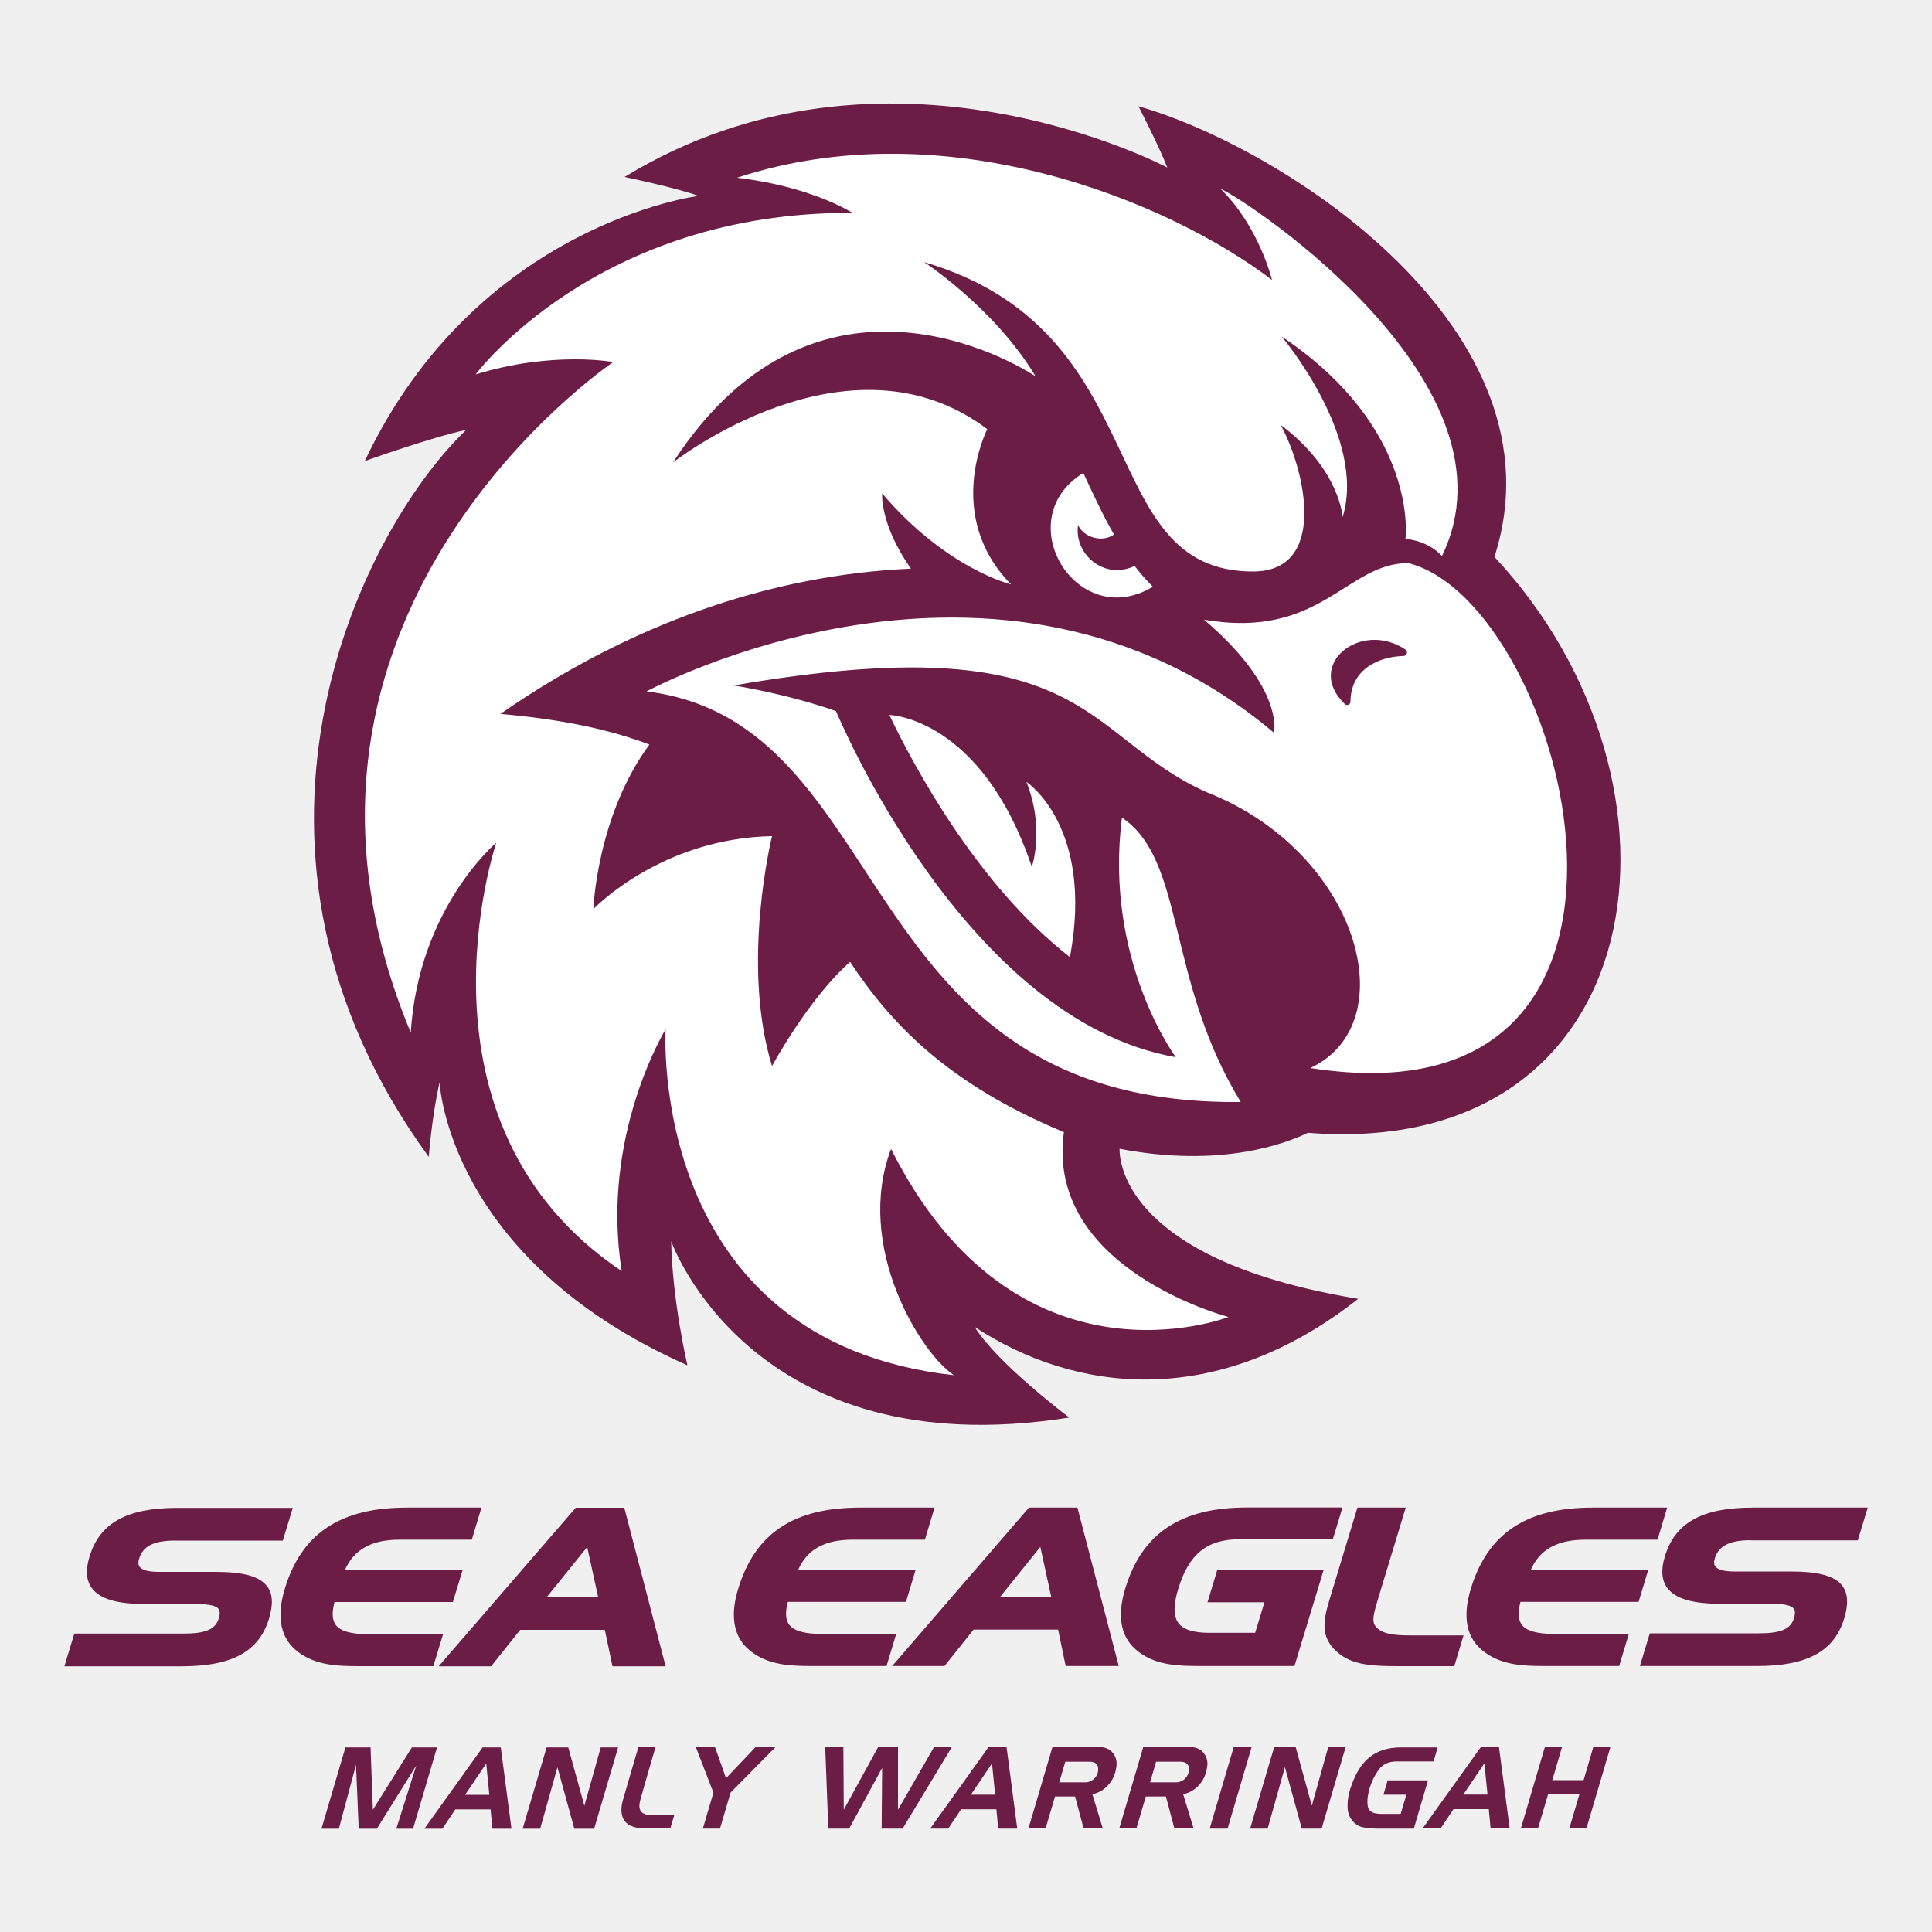
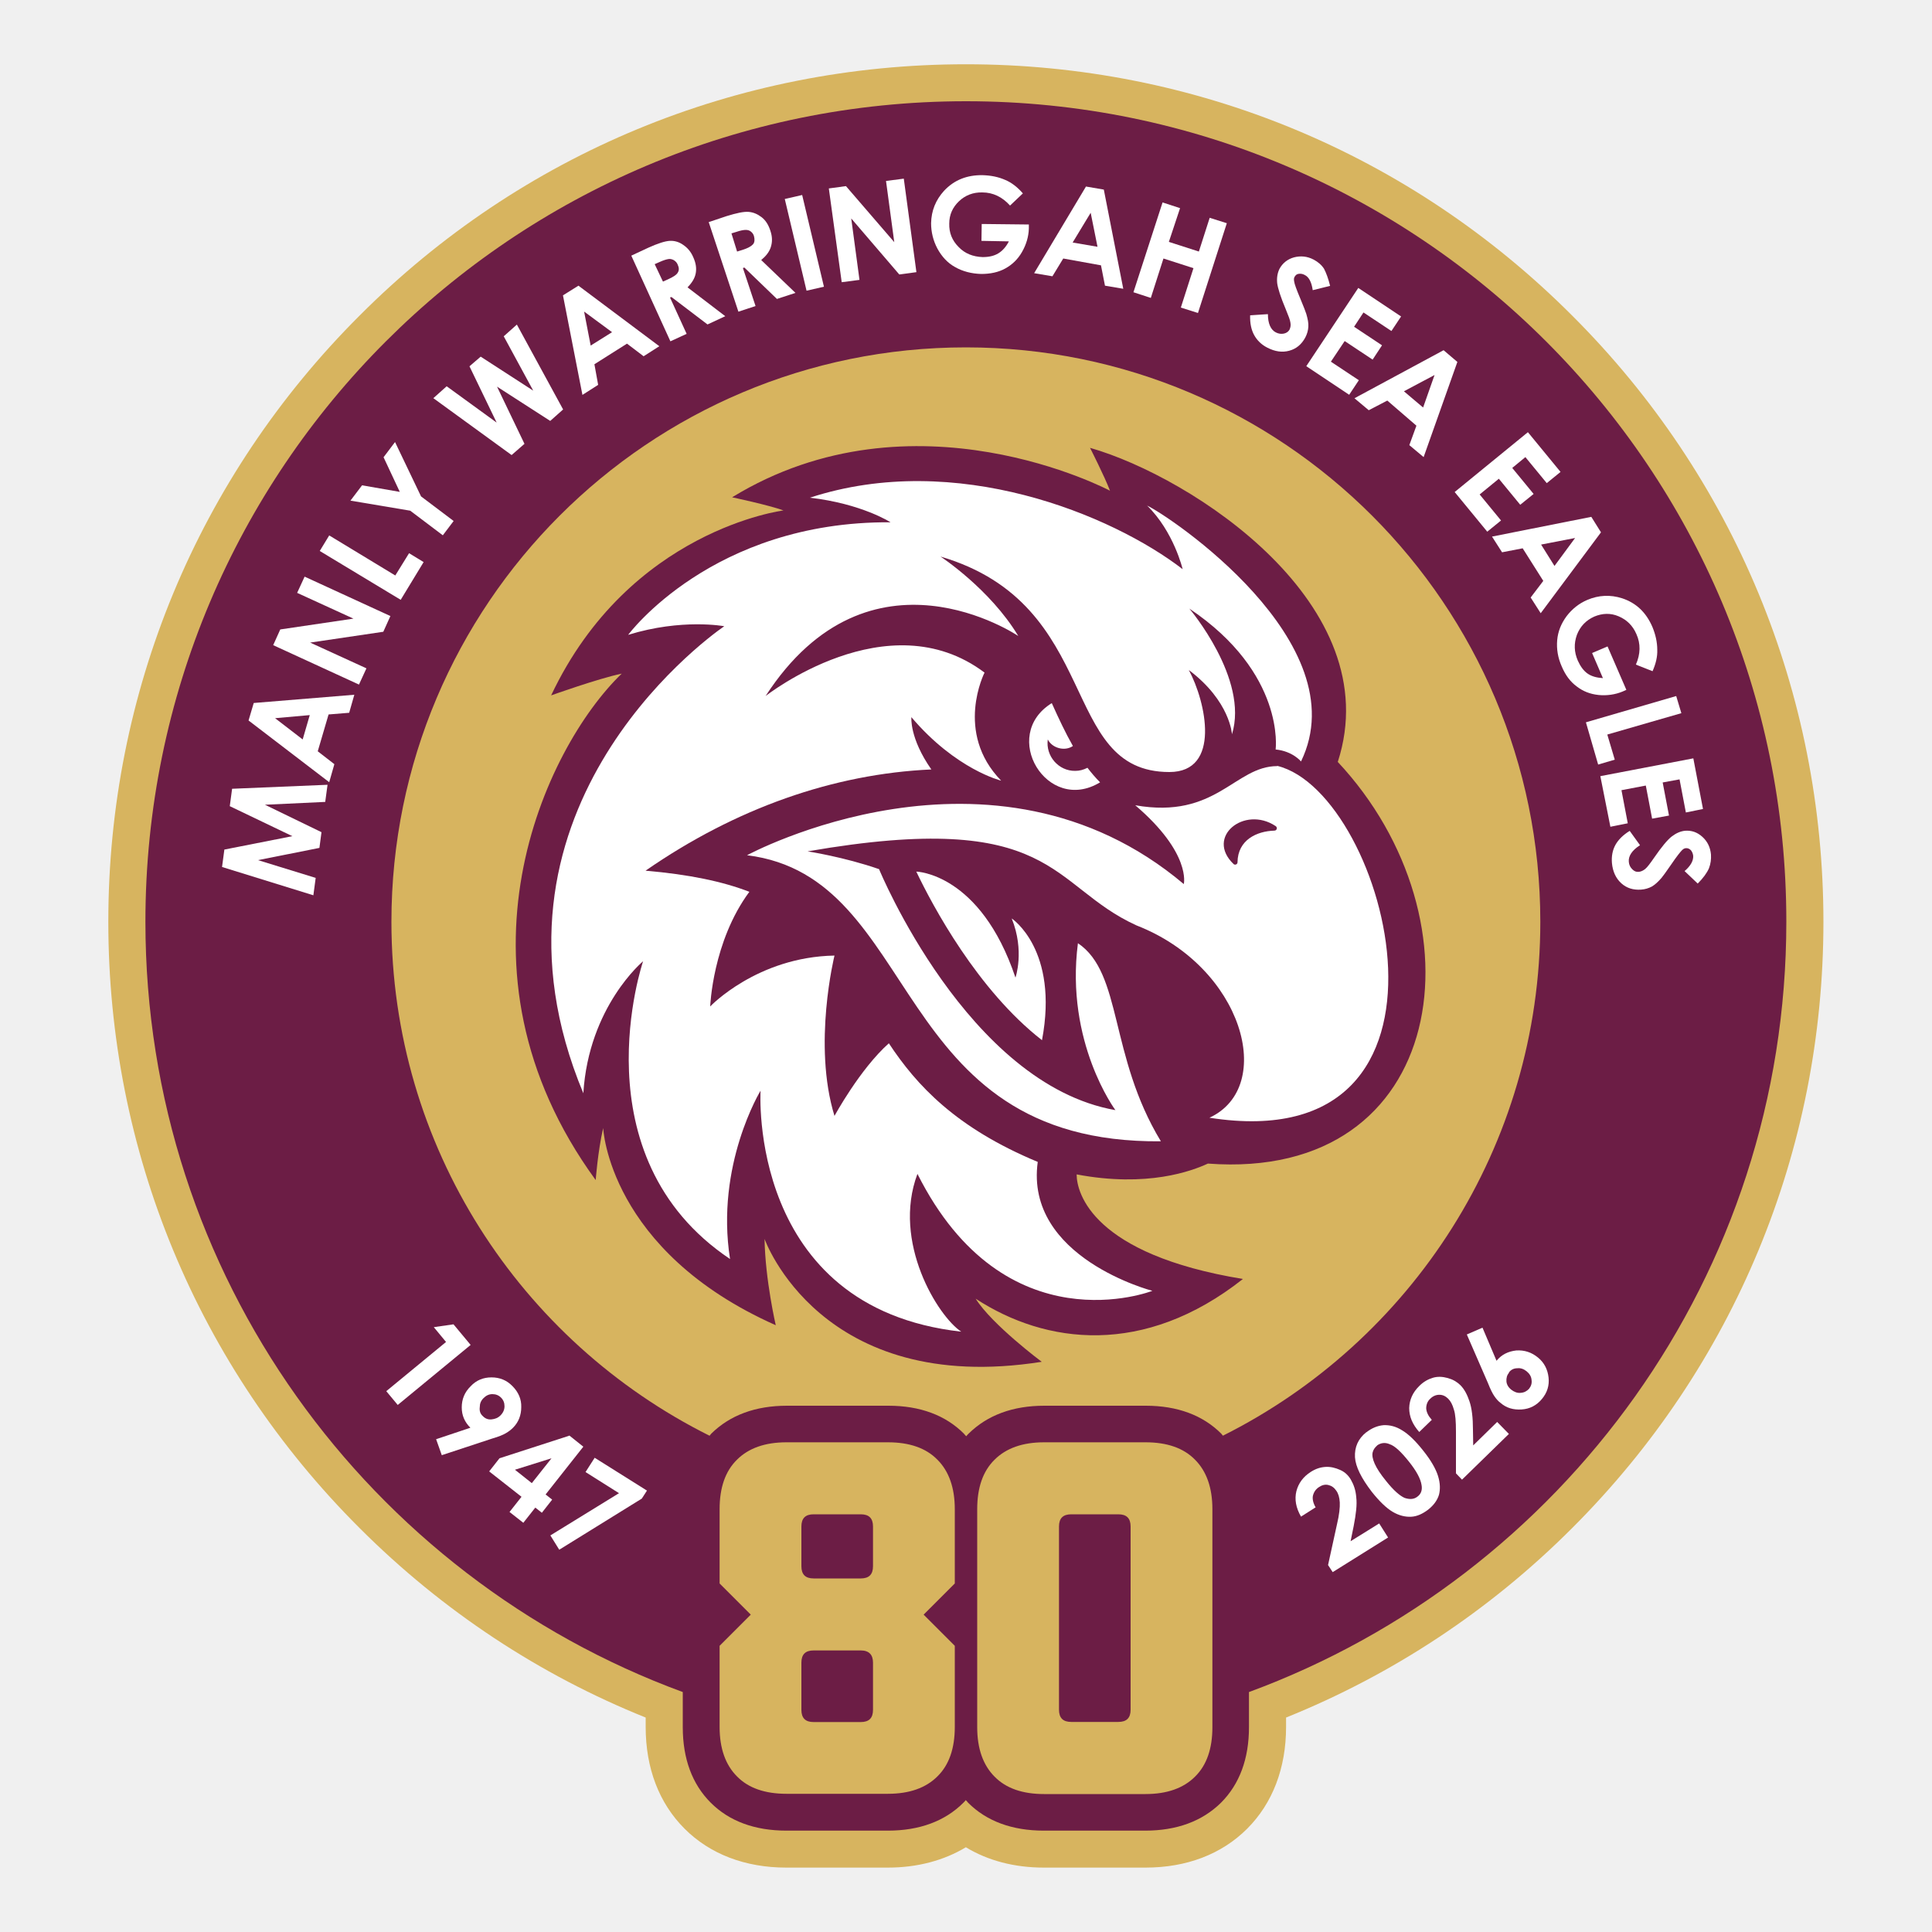
- <svg xmlns="http://www.w3.org/2000/svg" xml:space="preserve" width="100" height="100" fill-rule="evenodd" stroke-linejoin="round" stroke-miterlimit="2" clip-rule="evenodd" viewBox="0 0 100 100">
-   <path fill="#6c1d45" fill-rule="nonzero" d="M77.353 28.82C81.107 17.16 66.533 7.673 58.927 5.5c0 0 1.086 2.113 1.493 3.173 0 0-14.587-7.773-28.093.487 0 0 2.713.567 3.826.98 0 0-11.46 1.433-17.273 13.727 0 0 3.507-1.254 5.247-1.614-5.714 5.514-13.42 21.86-1.934 37.627 0 0 .154-2.093.56-3.86 0 0 .394 9.14 12.827 14.647 0 0-.787-3.367-.84-6.42 0 0 4.14 11.733 20.607 9.126 0 0-3.7-2.766-4.9-4.693 5.193 3.413 12.513 4.327 19.853-1.453-11.14-1.834-12.36-6.367-12.353-7.767 5.24 1.007 8.586-.267 9.753-.827 17.913 1.414 20.667-18.026 9.647-29.813h.006ZM22.427 86.247l.506-1.66H19.12c-.94 0-1.493-.154-1.74-.48-.187-.254-.207-.64-.067-1.187h6.127l.507-1.66h-6.094c.474-1.067 1.38-1.567 2.834-1.567h3.733l.5-1.66h-3.86c-3.44 0-5.453 1.334-6.32 4.207-.453 1.493-.213 2.6.713 3.28.9.667 1.96.72 3.147.72h3.833l-.006.007ZM29.8 78.04l-7.093 8.207h2.713l1.507-1.887h4.38l.393 1.887h2.753l-2.14-8.207H29.8Zm-1.5 4.627 2.093-2.594.567 2.594H28.3Zm18.093 1.906H42.58c-.94 0-1.487-.153-1.733-.48-.187-.253-.214-.64-.067-1.18h6.113l.5-1.66h-6.08c.474-1.066 1.374-1.56 2.834-1.56h3.726l.5-1.66H44.52c-3.44 0-5.44 1.334-6.313 4.207-.454 1.493-.214 2.593.713 3.273.9.667 1.953.72 3.14.72h3.827l.5-1.66h.006Zm38.42-1.66.5-1.66h-6.08c.474-1.066 1.38-1.56 2.834-1.56h3.726l.5-1.66H82.44c-3.44 0-5.44 1.334-6.313 4.207-.454 1.493-.214 2.593.713 3.273.9.667 1.953.72 3.14.72h3.827l.5-1.66H80.5c-.94 0-1.493-.153-1.733-.48-.187-.253-.214-.64-.067-1.18h6.113Zm-70.986-.8c-.387-.526-1.22-.753-2.707-.753H8.193c-.506 0-.84-.093-.966-.26-.074-.1-.08-.24-.027-.42.2-.66.76-.94 1.88-.94h5.56l.513-1.693H9.187c-2.62 0-4.027.78-4.554 2.526-.213.7-.173 1.234.127 1.634.413.56 1.313.82 2.813.82h2.6c.647 0 1.014.08 1.14.253.074.1.08.26.014.48-.174.58-.674.793-1.847.793H3.847l-.514 1.694H9.4c2.607 0 4.007-.76 4.527-2.474.22-.733.193-1.28-.1-1.666v.006Zm45.126 3.4c.9.667 1.94.72 3.2.72H67l1.513-4.98h-5.506l-.507 1.68h2.947l-.48 1.58h-2.38c-.82 0-1.34-.166-1.594-.506-.26-.354-.266-.934-.006-1.774.546-1.793 1.486-2.56 3.153-2.56h4.847l.5-1.646h-4.934c-3.44 0-5.446 1.333-6.313 4.206-.453 1.494-.213 2.594.707 3.274l.006.006Zm10.114-.146c.76.806 1.853.873 3.313.873h2.893l.48-1.593h-2.786c-.854 0-1.447-.08-1.767-.467-.207-.247-.1-.66.093-1.307l1.467-4.84h-2.5l-1.46 4.814c-.333 1.106-.393 1.833.26 2.52h.007Zm21.54-5.64h5.553l.513-1.694H90.72c-2.613 0-4.02.78-4.547 2.527-.213.7-.166 1.233.127 1.633.42.56 1.307.82 2.807.82h2.6c.646 0 1.006.08 1.14.254.073.1.08.26.013.48-.173.58-.673.793-1.847.793h-5.62l-.513 1.693h6.06c2.607 0 4-.76 4.52-2.473.22-.733.193-1.28-.093-1.667-.387-.52-1.22-.753-2.7-.753h-2.92c-.5 0-.834-.093-.96-.26-.074-.1-.087-.24-.027-.42.193-.647.773-.94 1.873-.94l-.026.007ZM53.26 78.033l-7.08 8.2h2.707l1.506-1.886h4.374l.393 1.886h2.747l-2.14-8.2H53.26Zm-1.5 4.627 2.087-2.593.566 2.593h-2.66.007Zm-30.44 7.787-2.02 3.226-.12-3.226h-1.3l-1.24 4.206h.9l.887-3.306.14 3.306h.94l2.04-3.273-1.034 3.273h.867l1.24-4.206h-1.3Zm3.66 0-3.013 4.206h.933l.667-1h1.826l.094 1h.986l-.553-4.206h-.94Zm-.907 2.453 1.094-1.62.16 1.62h-1.254Zm6.174.567-.834-3.02h-1.12l-1.24 4.206h.907l.893-3.18.874 3.18h1.026l1.24-4.206h-.9l-.846 3.02Zm7.333-1.42-.567-1.607h-.993l.907 2.347-.547 1.86h.887l.546-1.86 2.314-2.347H39.1l-1.527 1.607h.007Zm10.76-1.607-1.86 3.233V90.44h-1.033l-1.774 3.233-.02-3.233h-.94l.16 4.207h1.08l1.707-3.14-.027 3.14h1.087l2.54-4.207h-.92Zm2.82 0-3.013 4.207h.933l.667-1h1.826l.094 1h.986L52.1 90.44h-.94Zm-.907 2.453 1.094-1.62.16 1.62h-1.254Zm13.6-2.453-1.24 4.207h.927l1.24-4.207h-.927Zm-29.926 0h-.887s-.6 2.033-.793 2.713c-.194.68-.134 1.487 1.153 1.487h1.293l.207-.693h-1.14c-.493 0-.78-.16-.62-.767.16-.607.787-2.74.787-2.74Zm23.62.227a.867.867 0 0 0-.6-.234h-2.474l-1.24 4.207h.887l.487-1.653h1.04l.44 1.653h.993l-.54-1.773c.613-.114 1.113-.654 1.22-1.287l.02-.12a.874.874 0 0 0-.24-.793h.007Zm-.72 1.053a.665.665 0 0 1-.307.433c-.1.06-.207.1-.32.1h-1.373l.313-1.066h1.247a.61.61 0 0 1 .3.066c.153.094.173.267.14.467Zm5.42-1.053a.867.867 0 0 0-.6-.234h-2.474l-1.24 4.207h.887l.487-1.653h1.04l.44 1.653h.993l-.54-1.773c.613-.114 1.113-.654 1.22-1.287l.02-.12a.874.874 0 0 0-.24-.793h.007Zm-.72 1.053a.665.665 0 0 1-.307.433c-.1.06-.207.1-.32.1h-1.373l.313-1.066h1.247a.61.61 0 0 1 .3.066c.153.094.173.267.14.467Zm6.373 1.74-.833-3.02h-1.12l-1.24 4.207h.906l.894-3.18.873 3.18h1.027l1.24-4.207h-.9l-.847 3.02Zm3.927-1.313-.22.746h1.186l-.293.994h-1c-.42 0-.653-.12-.7-.38-.047-.26-.02-.567.087-.92v-.014c.1-.346.26-.666.466-.96.207-.293.52-.44.94-.44H74.2l.213-.726h-1.906c-.634 0-1.16.16-1.574.473-.413.313-.733.8-.973 1.467-.02.06-.04.12-.06.173-.02.06-.033.12-.053.18-.08.287-.107.573-.094.847.014.273.107.506.287.7a.95.95 0 0 0 .547.3c.213.04.44.06.686.06h1.907l.733-2.494H71.82l.007-.006Zm4.82-1.714-3.014 4.207h.934l.666-1h1.827l.093 1h.987l-.553-4.207h-.94Zm-.907 2.454 1.093-1.62.16 1.62H75.74Zm6.227-.747h-1.62l.5-1.707h-.887l-1.24 4.207h.887l.52-1.76h1.62l-.52 1.76h.886l1.24-4.207h-.886l-.5 1.707Z" />
-   <path fill="#fff" fill-rule="nonzero" d="M53.127 40.473c.966 2.414.28 4.4.28 4.4-2.607-7.76-7.374-7.866-7.374-7.866 1.214 2.54 4.534 8.8 9.347 12.533 1.267-6.767-2.253-9.067-2.253-9.067Zm4.706-10.966c-1.226.006-2.206-1.107-2.033-2.327.313.653 1.253.913 1.86.487-.56-.98-1.067-2.054-1.587-3.187-3.9 2.4-.346 8.273 3.6 5.887-.34-.334-.653-.694-.946-1.074a2.018 2.018 0 0 1-.894.207v.007Zm15.034-.36c-3.174 0-4.514 3.973-10.547 2.926 4.187 3.567 3.62 5.854 3.62 5.854-14.273-12.027-32.473-2.14-32.473-2.14 13.093 1.62 10.42 21.46 30.753 21.253-3.88-6.36-2.853-12.507-6.147-14.72-.946 7.373 2.787 12.4 2.787 12.4-11.007-1.927-17.587-17.913-17.587-17.913-2.613-.92-5.3-1.327-5.3-1.327 18.454-3.187 17.967 2.573 24.44 5.507C70.34 44.067 72.78 52.98 67.82 55.28c20.427 3.213 13.3-24.12 5.047-26.14v.007Zm-.227 4.806c-1.293.04-2.727.687-2.74 2.367 0 .153-.187.227-.293.12-2.107-2.027.826-4.367 3.14-2.82.146.1.073.327-.1.333h-.007Zm-9.467-24.18c1.994 1.94 2.667 4.72 2.667 4.72C60.58 10.467 48.993 5.64 38.147 9.2c3.86.447 5.98 1.82 5.98 1.82-13.247-.073-19.507 8.36-19.507 8.36 3.987-1.227 7.12-.64 7.12-.64-1.627 1.133-19.087 14.013-10.48 34.707.407-6.46 4.427-9.827 4.427-9.827S20.78 58.147 32.18 65.793c-1.12-6.993 2.273-12.52 2.273-12.52s-.986 16.147 14.92 17.907c-1.713-1.127-5.16-6.66-3.253-11.713 6.513 12.973 17.467 8.7 17.467 8.7s-9.5-2.474-8.52-9.567c-6.08-2.527-9-5.687-11.067-8.813-2.173 1.92-4.04 5.393-4.04 5.393-1.633-5.32 0-11.9 0-11.9-5.753.107-9.247 3.773-9.247 3.773s.174-4.82 2.9-8.513c-1.986-.76-4.486-1.307-7.713-1.587 6.707-4.66 13.993-7.2 21.247-7.52C45.52 27.1 45.66 25.54 45.66 25.54c3.327 3.907 6.673 4.707 6.673 4.707-3.513-3.574-1.233-8.034-1.233-8.034-7.193-5.42-16.267 1.727-16.267 1.727C42.587 11.987 53.6 19.48 53.6 19.48c-2.1-3.513-5.767-5.913-5.767-5.913 12.147 3.56 8.707 16.013 17.02 16.013 3.88 0 2.727-5.22 1.434-7.587 3.08 2.307 3.206 4.774 3.206 4.774 1.274-4.12-3.16-9.354-3.16-9.354 7.154 4.794 6.414 10.48 6.414 10.48 1.273.12 1.886.887 1.886.887C78.927 19.973 64.78 10.5 63.18 9.773h-.007Z" />
+ <svg xmlns="http://www.w3.org/2000/svg" id="uuid-aa9ad367-9236-46ff-ac57-cef609419b3b" viewBox="0 0 150 150">
+   <path d="M141.57,71.57c0-17.77-6.92-34.51-19.51-47.07-12.56-12.58-29.29-19.51-47.07-19.51s-34.51,6.92-47.07,19.51c-12.58,12.56-19.51,29.29-19.51,47.07s6.92,34.51,19.51,47.07c6.46,6.46,14,11.41,22.21,14.71v.73c0,3.2,1.04,5.92,3.02,7.9,1.97,1.97,4.7,3.02,7.9,3.02h7.88c2.29,0,4.35-.55,6.06-1.58,1.71,1.04,3.77,1.58,6.06,1.58h7.88c3.2,0,5.92-1.04,7.9-3.02,1.97-1.97,3.02-4.7,3.02-7.9v-.73c8.21-3.31,15.76-8.25,22.21-14.71,12.58-12.56,19.51-29.29,19.51-47.07Z" fill="#d7b45f" />
+   <path d="M66.83,128.14h-3.66c-.64,0-.95.31-.95.95v3.66c0,.64.31.95.95.95h3.66c.64,0,.95-.31.95-.95v-3.66c0-.62-.31-.95-.95-.95Z" fill="#6c1d45" />
+   <path d="M66.83,117.57h-3.66c-.64,0-.95.31-.95.95v3.08c0,.64.31.95.95.95h3.66c.64,0,.95-.31.95-.95v-3.08c0-.64-.31-.95-.95-.95Z" fill="#6c1d45" />
+   <path d="M86.83,117.57h-3.66c-.64,0-.95.31-.95.95v14.22c0,.64.31.95.95.95h3.66c.64,0,.95-.31.95-.95v-14.22c0-.64-.31-.95-.95-.95Z" fill="#6c1d45" />
+   <path d="M75,7.86c-35.19,0-63.71,28.51-63.71,63.71,0,27.45,17.38,50.86,41.72,59.8v2.73c0,2.44.73,4.42,2.17,5.86s3.42,2.17,5.88,2.17h7.88c2.44,0,4.42-.73,5.86-2.17.07-.07.13-.13.18-.2.07.07.13.13.18.2,1.44,1.44,3.42,2.17,5.88,2.17h7.88c2.44,0,4.42-.73,5.88-2.17,1.44-1.44,2.17-3.42,2.17-5.86v-2.73c24.34-8.96,41.72-32.35,41.72-59.8.02-35.19-28.49-63.71-63.69-63.71ZM74.13,122.94l-2.42,2.42,2.42,2.42v6.3c0,1.66-.44,2.95-1.35,3.84-.89.89-2.17,1.35-3.84,1.35h-7.88c-1.66,0-2.95-.44-3.84-1.35-.89-.89-1.35-2.17-1.35-3.84v-6.3l2.42-2.42-2.42-2.42v-5.77c0-1.66.44-2.95,1.35-3.84.89-.89,2.17-1.35,3.84-1.35h7.88c1.66,0,2.95.44,3.84,1.35.89.89,1.35,2.17,1.35,3.84v5.77ZM94.13,134.1c0,1.66-.44,2.95-1.35,3.84-.89.89-2.17,1.35-3.84,1.35h-7.88c-1.66,0-2.95-.44-3.84-1.35-.89-.89-1.35-2.17-1.35-3.84v-16.93c0-1.66.44-2.95,1.35-3.84.89-.89,2.17-1.35,3.84-1.35h7.88c1.66,0,2.95.44,3.84,1.35.89.89,1.35,2.17,1.35,3.84v16.93ZM94.95,111.47s-.09-.11-.13-.16c-1.44-1.44-3.42-2.17-5.86-2.17h-7.88c-2.44,0-4.42.73-5.88,2.17-.07.07-.13.13-.18.2-.07-.07-.13-.13-.18-.2-1.44-1.44-3.42-2.17-5.86-2.17h-7.88c-2.44,0-4.42.73-5.88,2.17-.04.04-.09.11-.13.16-14.67-7.32-24.7-22.43-24.7-39.9,0-24.63,19.97-44.6,44.6-44.6s44.6,19.97,44.6,44.6c0,17.46-10.03,32.58-24.65,39.9Z" fill="#6c1d45" />
+   <path d="M17.24,67.31l.18-1.35,5.28-1.04-4.86-2.33.18-1.35,7.41-.31-.18,1.33-4.68.22,4.39,2.13-.16,1.22-4.77.95,4.48,1.38-.18,1.35-7.1-2.2Z" fill="#fff" />
+   <path d="M19.3,55.93l.4-1.35,7.81-.64-.4,1.4-1.6.13-.84,2.86,1.29,1-.4,1.4-6.26-4.79ZM21.37,55.77l2.13,1.64.55-1.89-2.69.24Z" fill="#fff" />
+   <path d="M21.21,50.09l.55-1.22,5.68-.84-4.37-2,.58-1.26,6.66,3.06-.55,1.22-5.68.84,4.37,2-.58,1.26-6.66-3.06Z" fill="#fff" />
+   <path d="M24.83,42.77l.73-1.2,5.13,3.11,1.07-1.73,1.13.69-1.78,2.93-6.28-3.79Z" fill="#fff" />
+   <path d="M27.2,38.88l.91-1.2,2.93.51-1.26-2.69.89-1.18,2.02,4.22,2.53,1.91-.84,1.11-2.53-1.91-4.64-.78Z" fill="#fff" />
+   <path d="M33.66,30.9l1.02-.91,3.88,2.82-2.11-4.37.87-.75,4.08,2.64-2.29-4.22,1.02-.91,3.59,6.59-1,.89-4.13-2.66,2.13,4.44-1,.87-6.08-4.42Z" fill="#fff" />
+   <path d="M43.71,22.93l1.2-.75,6.28,4.7-1.22.78-1.29-.98-2.53,1.6.29,1.6-1.22.78-1.51-7.72ZM45.35,24.19l.51,2.64,1.66-1.04-2.17-1.6Z" fill="#fff" />
+   <path d="M49.01,19.85l1.33-.62c.73-.33,1.29-.51,1.66-.53.38-.02.73.09,1.04.31.33.22.6.53.78.95.2.44.27.84.2,1.24-.07.4-.29.75-.64,1.11l2.93,2.24-1.38.64-2.8-2.13-.11.04,1.29,2.82-1.26.58-3.04-6.66ZM51.48,21.86l.4-.18c.4-.18.67-.36.75-.53.11-.18.09-.38-.02-.62-.07-.16-.16-.24-.29-.33-.13-.07-.27-.11-.4-.09-.16.02-.4.09-.73.24l-.36.16.64,1.35Z" fill="#fff" />
+   <path d="M55.01,17.25l1.4-.47c.78-.24,1.33-.36,1.71-.33s.71.18,1.02.42c.31.24.53.6.67,1.04.16.47.16.87.04,1.26s-.38.71-.75,1.02l2.66,2.55-1.44.47-2.53-2.44-.11.04.98,2.95-1.33.44-2.31-6.97ZM57.23,19.53l.42-.13c.42-.13.69-.29.82-.44.13-.16.13-.38.07-.62-.04-.16-.13-.27-.24-.36-.11-.09-.24-.13-.4-.13s-.4.04-.75.16l-.36.11.44,1.42Z" fill="#fff" />
+   <path d="M60.93,15.45l1.35-.31,1.69,7.12-1.35.31-1.69-7.12Z" fill="#fff" />
+   <path d="M64.35,14.63l1.33-.18,3.75,4.35-.64-4.75,1.38-.18.98,7.26-1.33.18-3.73-4.35.64,4.77-1.38.18-1-7.28Z" fill="#fff" />
+   <path d="M79.42,15.01l-1,.95c-.6-.67-1.33-1.02-2.15-1.02-.71-.02-1.33.22-1.82.69s-.75,1.04-.75,1.73c-.02.71.22,1.31.73,1.82.49.51,1.11.75,1.86.78.49,0,.89-.09,1.22-.29s.6-.51.82-.93l-2.13-.04.02-1.31,3.66.04v.31c-.02.64-.2,1.24-.53,1.82s-.78,1-1.31,1.29-1.15.42-1.86.42c-.75-.02-1.44-.2-2.02-.53-.6-.33-1.04-.82-1.38-1.44-.33-.62-.49-1.29-.49-1.97.02-.98.36-1.8,1-2.51.78-.84,1.78-1.24,3-1.22.64.02,1.22.13,1.78.38.47.2.93.55,1.35,1.04Z" fill="#fff" />
+   <path d="M84.3,14.48l1.4.24,1.51,7.7-1.42-.24-.31-1.58-2.93-.53-.84,1.38-1.42-.24,4.02-6.72ZM84.68,16.52l-1.4,2.31,1.93.33-.53-2.64Z" fill="#fff" />
+   <path d="M90.27,15.72l1.35.44-.87,2.62,2.33.75.84-2.62,1.33.42-2.24,6.97-1.33-.42.98-3.06-2.33-.75-.98,3.06-1.35-.44,2.26-6.97Z" fill="#fff" />
+   <path d="M103.25,22.2l-1.33.33c-.09-.62-.29-1.02-.62-1.18-.16-.09-.31-.11-.47-.09s-.24.11-.31.22-.07.22-.04.38c.02.18.18.62.47,1.31.27.64.42,1.04.47,1.2.11.38.18.71.16,1-.02.29-.09.55-.24.84-.29.53-.69.87-1.24,1.02s-1.11.07-1.71-.24c-.47-.24-.8-.58-1.02-.98s-.33-.91-.31-1.53l1.38-.09c0,.73.22,1.22.62,1.42.22.11.42.13.62.09s.36-.16.44-.31c.07-.16.11-.33.07-.53-.02-.2-.16-.55-.36-1.04-.4-.95-.62-1.64-.67-2.04-.04-.42.02-.78.18-1.11.24-.44.62-.75,1.13-.89.51-.13,1.02-.09,1.53.18.33.18.6.4.8.71.16.31.33.75.47,1.33Z" fill="#fff" />
+   <path d="M105.45,22.35l3.33,2.22-.75,1.13-2.17-1.44-.73,1.11,2.17,1.44-.73,1.11-2.17-1.44-1.07,1.6,2.17,1.44-.75,1.13-3.33-2.22,4.04-6.08Z" fill="#fff" />
+   <path d="M112.08,27.19l1.07.91-2.62,7.39-1.11-.93.55-1.51-2.26-1.95-1.44.75-1.11-.93,6.92-3.73ZM111.37,29.12l-2.37,1.26,1.49,1.26.89-2.53Z" fill="#fff" />
+   <path d="M118.63,33.56l2.53,3.08-1.07.87-1.66-2.02-1.02.84,1.66,2.02-1.04.84-1.66-2.02-1.49,1.22,1.66,2.02-1.07.87-2.53-3.08,5.68-4.64Z" fill="#fff" />
+   <path d="M123.55,40.13l.75,1.2-4.68,6.28-.78-1.22.98-1.29-1.6-2.53-1.6.31-.78-1.22,7.7-1.53ZM122.29,41.77l-2.64.51,1.04,1.66,1.6-2.17Z" fill="#fff" />
+   <path d="M128.3,52.11l-1.29-.51c.36-.82.38-1.62.04-2.37-.29-.67-.75-1.11-1.38-1.38s-1.26-.24-1.89.02c-.64.29-1.09.75-1.35,1.42-.24.67-.22,1.33.07,2,.2.44.44.78.75,1s.71.33,1.2.36l-.84-1.95,1.2-.51,1.46,3.37-.29.13c-.58.24-1.22.33-1.86.27-.67-.07-1.22-.29-1.71-.67-.49-.36-.87-.87-1.15-1.53-.31-.69-.42-1.38-.36-2.06s.31-1.29.73-1.86c.42-.55.95-.98,1.6-1.26.89-.38,1.8-.42,2.71-.13,1.09.36,1.86,1.09,2.35,2.22.24.58.38,1.18.38,1.78.02.53-.11,1.09-.38,1.69Z" fill="#fff" />
+   <path d="M130.14,54.04l.4,1.33-5.75,1.66.58,1.95-1.29.38-.95-3.28,7.01-2.04Z" fill="#fff" />
+   <path d="M131.47,58.88l.75,3.93-1.33.27-.49-2.57-1.31.24.49,2.57-1.31.24-.49-2.57-1.89.36.49,2.57-1.35.27-.78-3.93,7.21-1.38Z" fill="#fff" />
+   <path d="M131.79,68.58l-1-.95c.47-.4.69-.8.67-1.18-.02-.18-.09-.33-.18-.44-.11-.11-.22-.16-.36-.16s-.24.07-.33.16c-.13.13-.42.49-.84,1.11-.4.58-.64.91-.75,1.04-.27.31-.51.53-.75.67-.24.13-.53.22-.84.24-.6.04-1.11-.11-1.53-.49s-.67-.91-.73-1.58c-.04-.51.04-.98.27-1.4.22-.4.6-.78,1.11-1.09l.8,1.11c-.62.4-.91.84-.87,1.29.02.24.11.42.27.58s.31.22.51.2c.16-.02.33-.09.49-.22s.38-.42.69-.87c.58-.84,1.04-1.4,1.38-1.66s.67-.4,1.02-.44c.51-.04.95.11,1.35.47s.62.82.67,1.38c.02.36-.02.71-.16,1.07-.16.36-.44.75-.87,1.18Z" fill="#fff" />
+   <path d="M35.21,102.82l1.33,1.6-5.66,4.66-.89-1.07,4.64-3.82-.95-1.15,1.53-.22Z" fill="#fff" />
+   <path d="M34.3,112.98l-.44-1.24,2.66-.89c-.44-.44-.67-.95-.67-1.58s.22-1.18.69-1.64c.44-.47.98-.69,1.62-.69s1.18.22,1.62.67c.47.47.71,1.02.69,1.64,0,.64-.22,1.18-.64,1.6-.16.16-.33.29-.55.42s-.55.27-1.07.42l-3.91,1.29ZM37.5,109.96c.18.18.4.27.67.24s.49-.11.69-.31c.2-.2.31-.44.31-.71s-.09-.49-.27-.67-.4-.27-.67-.27-.49.11-.69.31c-.2.2-.29.42-.29.69-.04.31.04.53.24.71Z" fill="#fff" />
+   <path d="M44.2,111.45l1.09.87-2.93,3.71.51.4-.8,1.02-.51-.4-.93,1.18-1.07-.84.93-1.18-2.51-1.97.8-1.02,5.41-1.75ZM41.29,115.15l1.53-1.93-2.84.89,1.31,1.04Z" fill="#fff" />
+   <path d="M46.17,113.18l4.06,2.55-.4.62-6.41,3.97-.69-1.11,5.33-3.28-2.6-1.64.71-1.11Z" fill="#fff" />
+   <path d="M102.16,117.02l-1.15.73c-.4-.69-.51-1.35-.36-1.97.16-.62.53-1.13,1.13-1.51.38-.24.75-.36,1.15-.38.38-.02.75.07,1.13.24s.64.44.82.75c.22.38.38.82.42,1.38.07.55-.02,1.29-.2,2.22l-.24,1.18,2.22-1.38.69,1.09-4.3,2.69-.36-.55.69-3.15c.18-.75.24-1.33.22-1.71s-.11-.69-.27-.91c-.16-.24-.36-.38-.6-.44-.27-.07-.51,0-.75.16s-.4.38-.47.69c-.04.24.02.55.22.89Z" fill="#fff" />
+   <path d="M106.09,111.2c.42-.33.87-.51,1.33-.55.47-.02.95.09,1.44.4.49.29,1.04.82,1.64,1.58.6.75.98,1.42,1.15,1.97s.18,1.04.07,1.46c-.13.42-.4.8-.84,1.15-.44.33-.87.53-1.33.55-.44.02-.93-.09-1.42-.38-.49-.29-1.02-.8-1.62-1.55-.82-1.07-1.26-1.95-1.31-2.69-.04-.78.24-1.44.89-1.95ZM106.93,112.22c-.18.16-.31.33-.36.55s0,.51.16.87.44.8.89,1.35c.58.73,1.07,1.15,1.44,1.31.4.13.73.11,1-.11.27-.2.38-.51.31-.89-.07-.47-.38-1.07-.98-1.82-.6-.75-1.09-1.22-1.49-1.35-.36-.16-.69-.11-.98.09Z" fill="#fff" />
+   <path d="M111.17,110.23l-.98.95c-.53-.6-.78-1.2-.78-1.86.02-.64.27-1.22.8-1.73.31-.31.67-.51,1.04-.62s.75-.09,1.15.02.71.29.98.55c.31.31.53.73.71,1.26.18.53.27,1.26.27,2.22l.02,1.2,1.86-1.82.91.93-3.64,3.55-.47-.49v-3.24c0-.78-.04-1.35-.16-1.71-.11-.38-.24-.64-.44-.84s-.42-.31-.69-.31-.51.11-.71.31c-.22.2-.31.47-.31.75.02.29.16.58.42.87Z" fill="#fff" />
+   <path d="M113.88,103.61l1.22-.53,1.09,2.57c.4-.49.91-.73,1.53-.8.62-.04,1.18.13,1.69.55.49.4.75.93.82,1.55.07.62-.11,1.18-.51,1.66-.42.51-.95.78-1.58.82-.64.04-1.18-.11-1.64-.51-.18-.13-.33-.31-.47-.51s-.31-.53-.51-1.04l-1.64-3.77ZM117.16,106.57c-.16.2-.22.42-.2.69.02.24.16.47.38.64s.47.27.73.24c.27-.02.47-.13.64-.31.16-.2.24-.42.2-.69-.02-.27-.16-.49-.38-.67s-.47-.27-.71-.24c-.29,0-.51.11-.67.33Z" fill="#fff" />
+   <path d="M103.87,59.14c3.93-12.18-11.29-22.1-19.24-24.37,0,0,1.13,2.22,1.55,3.33,0,0-15.24-8.12-29.34.51,0,0,2.84.6,3.99,1.02,0,0-11.96,1.49-18.04,14.36,0,0,3.66-1.31,5.48-1.69-5.97,5.75-14.02,22.86-2.02,39.32,0,0,.16-2.2.58-4.04,0,0,.42,9.54,13.4,15.31,0,0-.82-3.53-.87-6.7,0,0,4.33,12.25,21.52,9.54,0,0-3.86-2.88-5.13-4.9,5.44,3.55,13.07,4.53,20.75-1.53-11.65-1.91-12.91-6.66-12.91-8.12,5.48,1.04,8.96-.27,10.19-.84,18.71,1.4,21.59-18.91,10.07-31.2Z" fill="#6c1d45" />
+   <path d="M78.55,71.31c1.02,2.53.29,4.59.29,4.59-2.73-8.12-7.7-8.23-7.7-8.23,1.26,2.64,4.75,9.19,9.76,13.09,1.33-7.03-2.35-9.45-2.35-9.45Z" fill="#fff" />
+   <path d="M83.48,59.85c-1.29.02-2.31-1.15-2.13-2.44.33.67,1.31.95,1.95.51-.58-1.02-1.11-2.15-1.64-3.33-4.06,2.51-.36,8.65,3.75,6.15-.36-.36-.67-.73-.98-1.13-.31.16-.62.24-.95.24Z" fill="#fff" />
+   <path d="M99.17,59.48c-3.31,0-4.73,4.15-11.03,3.04,4.37,3.73,3.77,6.12,3.77,6.12-14.89-12.56-33.91-2.24-33.91-2.24,13.67,1.69,10.87,22.41,32.13,22.21-4.04-6.66-2.97-13.05-6.44-15.38-1,7.7,2.91,12.96,2.91,12.96-11.49-2.02-18.35-18.71-18.35-18.71-2.73-.95-5.55-1.38-5.55-1.38,19.28-3.35,18.75,2.66,25.54,5.75,8.28,3.22,10.85,12.54,5.66,14.93,21.35,3.35,13.89-25.21,5.26-27.32ZM98.94,64.49c-1.35.04-2.84.71-2.86,2.46,0,.16-.2.24-.31.13-2.2-2.11.84-4.55,3.26-2.95.18.11.11.36-.09.36Z" fill="#fff" />
+   <path d="M89.05,39.24c2.09,2.04,2.77,4.95,2.77,4.95-5.48-4.22-17.6-9.25-28.94-5.55,4.04.47,6.26,1.91,6.26,1.91-13.85-.09-20.37,8.74-20.37,8.74,4.17-1.29,7.46-.67,7.46-.67-1.71,1.18-19.95,14.65-10.94,36.26.42-6.75,4.64-10.25,4.64-10.25,0,0-5.17,15.13,6.75,23.12-1.15-7.3,2.37-13.07,2.37-13.07,0,0-1.04,16.86,15.58,18.71-1.8-1.18-5.39-6.95-3.4-12.25,6.81,13.56,18.24,9.08,18.24,9.08,0,0-9.92-2.57-8.9-10.01-6.35-2.64-9.41-5.95-11.56-9.21-2.26,2.02-4.22,5.64-4.22,5.64-1.71-5.55,0-12.45,0-12.45-6.01.11-9.65,3.95-9.65,3.95,0,0,.18-5.04,3.04-8.9-2.06-.8-4.68-1.35-8.06-1.64,7.01-4.86,14.62-7.52,22.19-7.86-1.71-2.44-1.55-4.06-1.55-4.06,3.46,4.08,6.97,4.93,6.97,4.93-3.66-3.75-1.29-8.39-1.29-8.39-7.52-5.66-17,1.82-17,1.82,8.1-12.49,19.62-4.66,19.62-4.66-2.2-3.66-6.04-6.17-6.04-6.17,12.69,3.73,9.1,16.73,17.77,16.73,4.04,0,2.84-5.46,1.51-7.92,3.22,2.42,3.35,4.99,3.35,4.99,1.33-4.3-3.31-9.76-3.31-9.76,7.48,5.02,6.7,10.94,6.7,10.94,1.33.13,1.97.93,1.97.93,4.48-9.23-10.3-19.13-11.98-19.88Z" fill="#fff" />
</svg>
